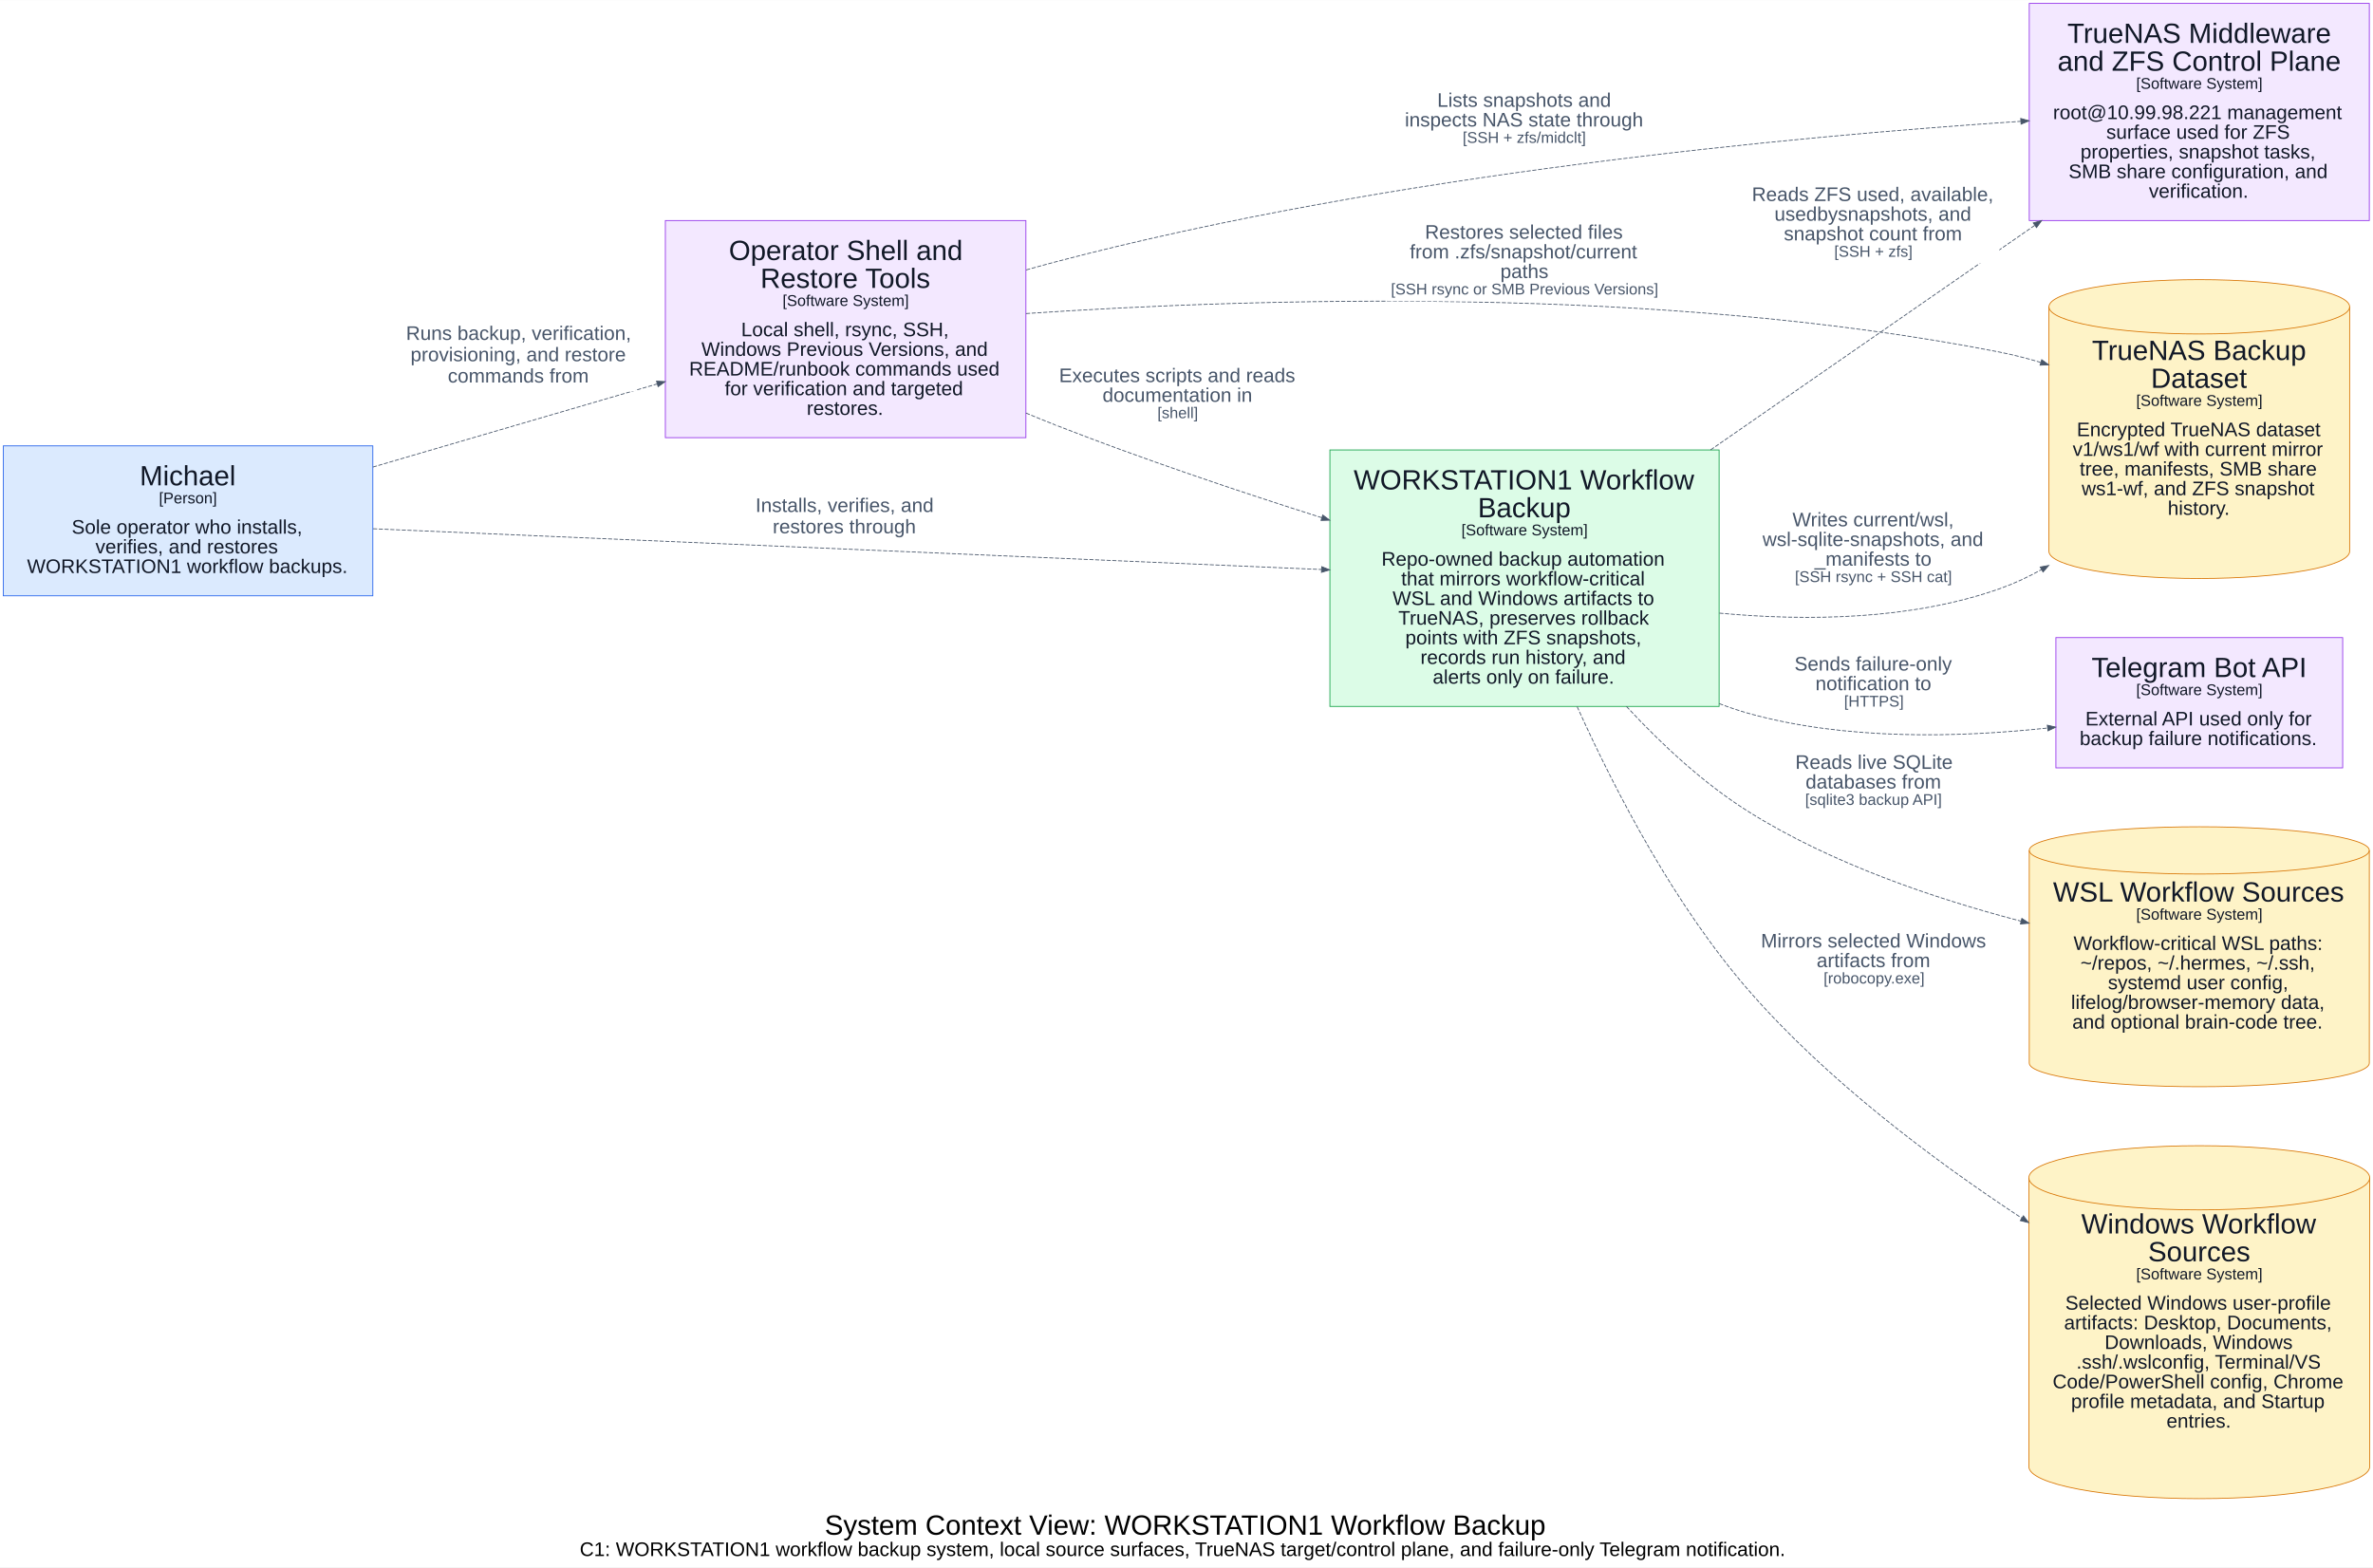
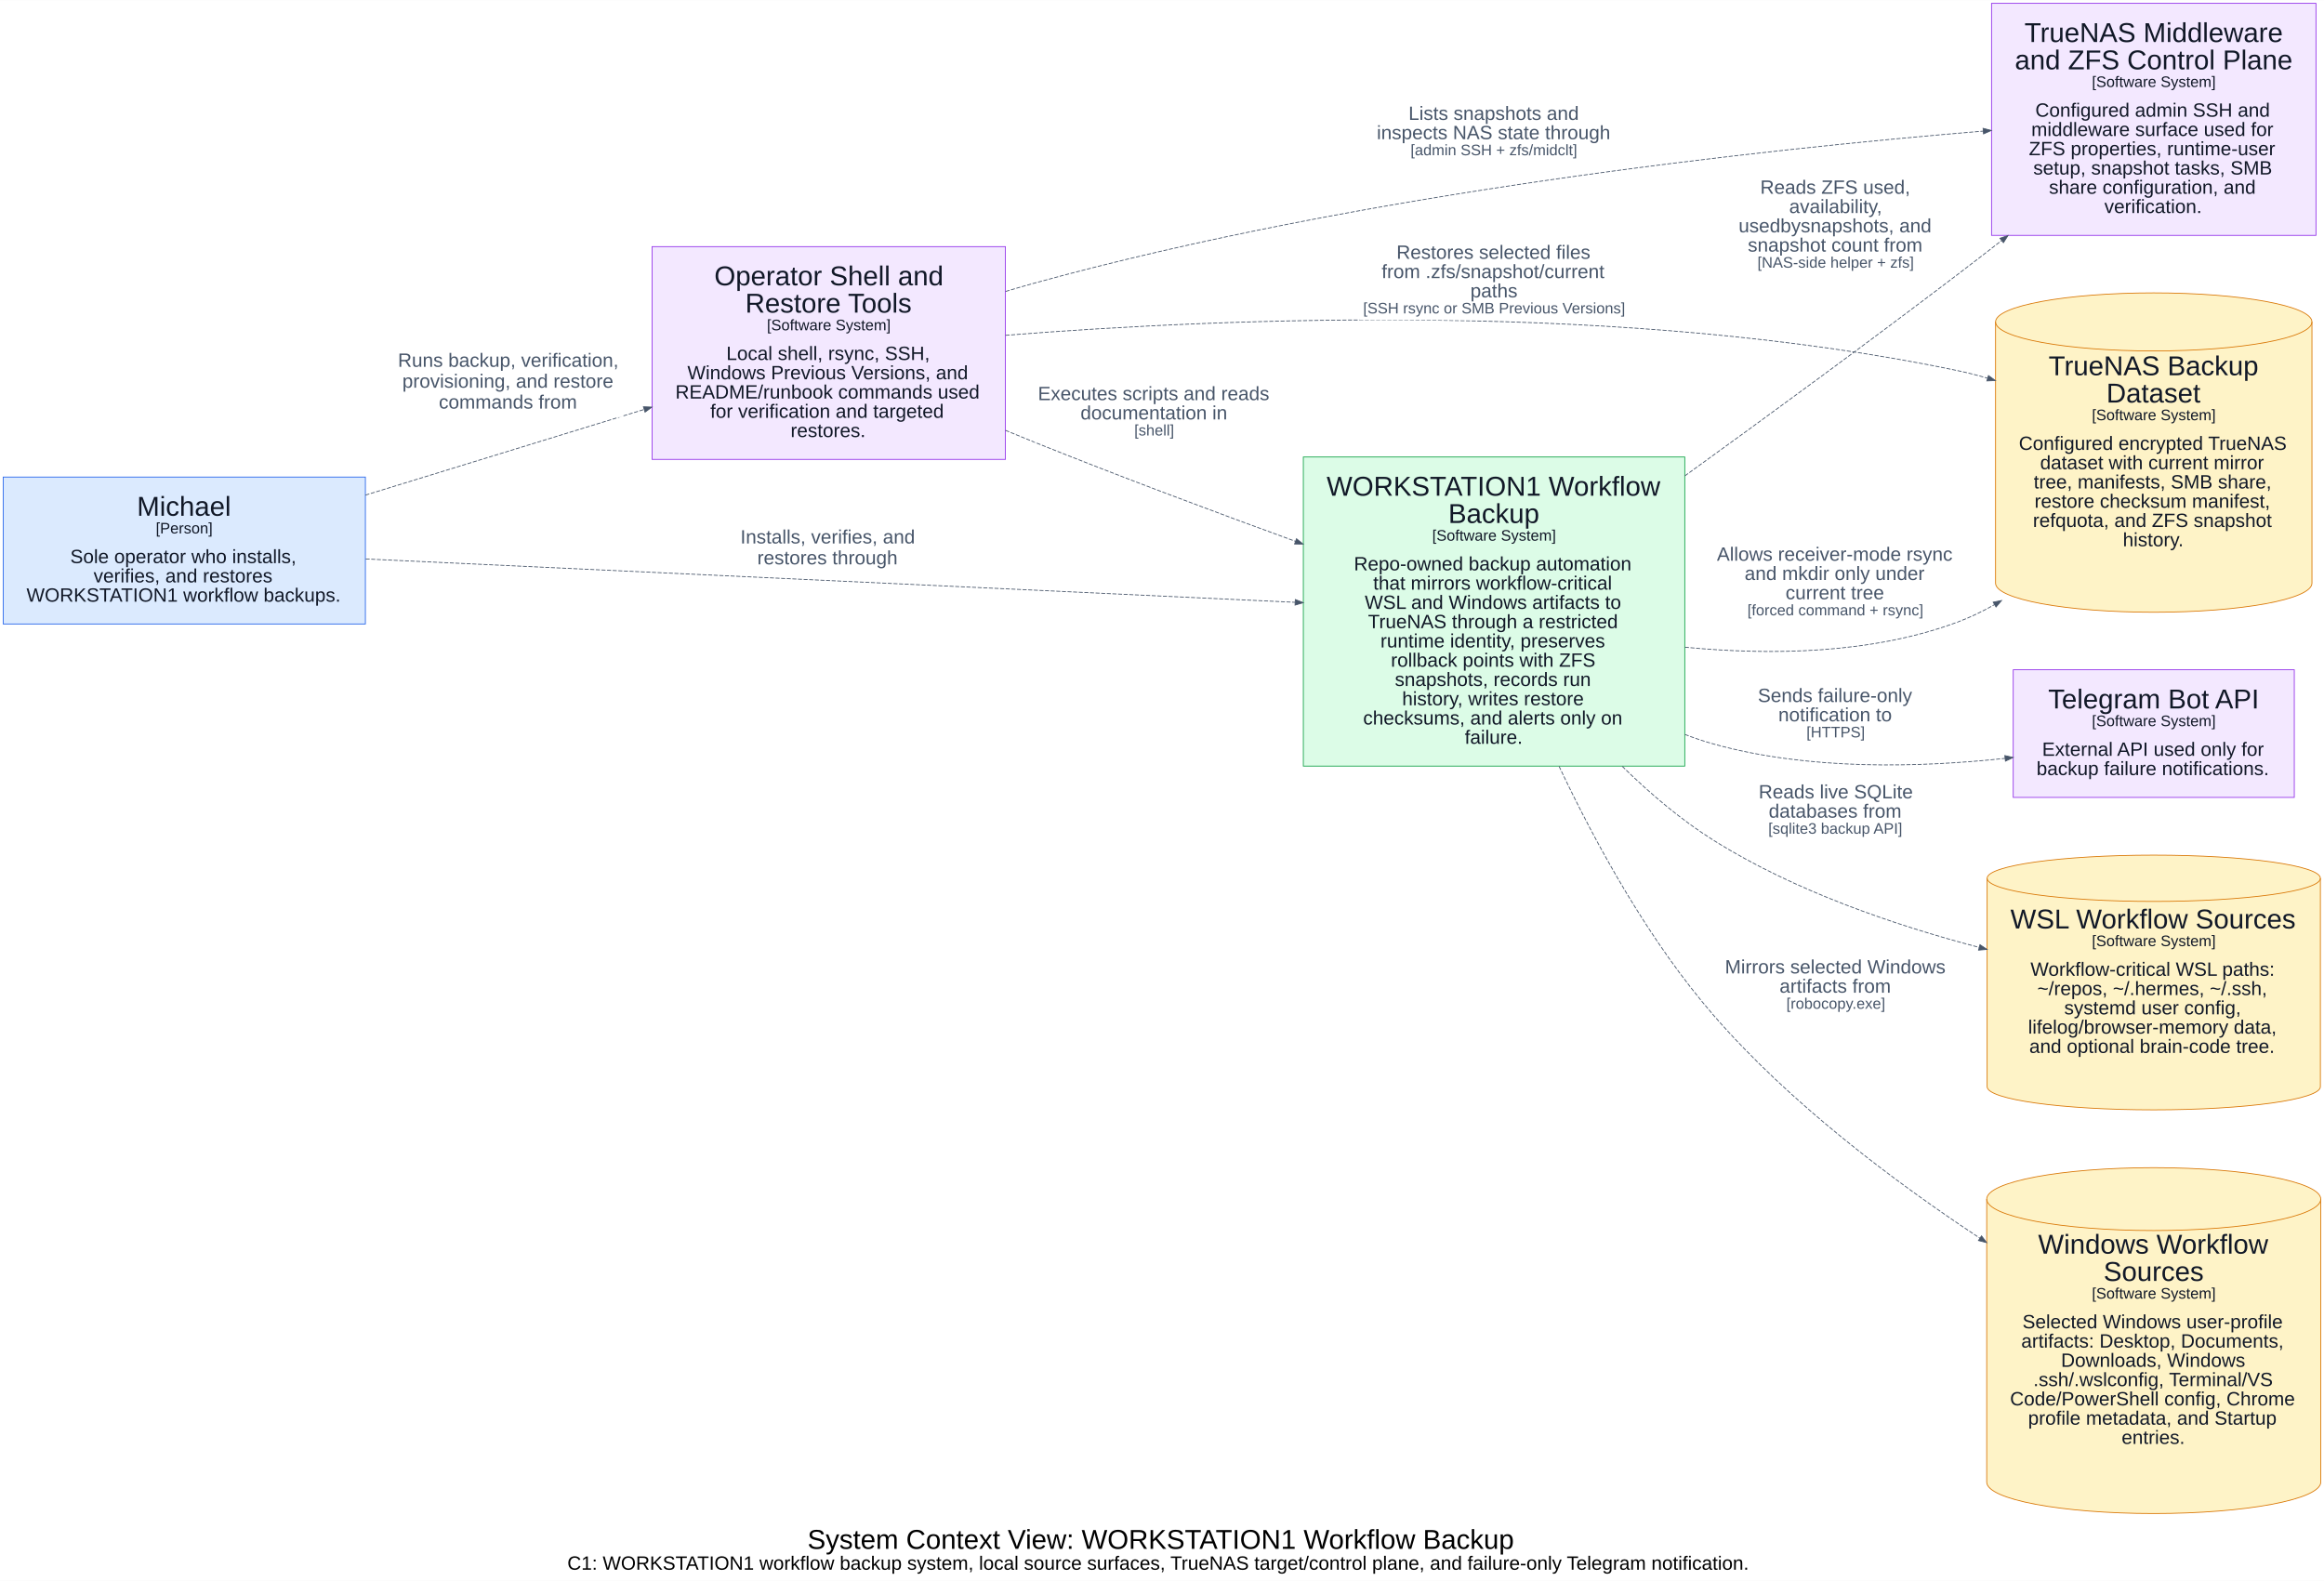
- <svg xmlns="http://www.w3.org/2000/svg" width="2896pt" height="1913pt" viewBox="0.00 0.00 2896.00 1912.69">
-   <g id="graph0" class="graph" transform="scale(1 1) rotate(0) translate(4 1908.69)">
-     <polygon fill="white" stroke="transparent" points="-4,4 -4,-1908.69 2892,-1908.69 2892,4 -4,4" />
-     <text text-anchor="start" x="1002.5" y="-35.8" font-family="Arial" font-size="34.00">System Context View: WORKSTATION1 Workflow Backup</text>
-     <text text-anchor="start" x="703.5" y="-9.8" font-family="Arial" font-size="24.00">C1: WORKSTATION1 workflow backup system, local source surfaces, TrueNAS target/control plane, and failure-only Telegram notification.</text>
+ <svg xmlns="http://www.w3.org/2000/svg" width="2894pt" height="1969pt" viewBox="0.00 0.00 2894.00 1968.69">
+   <g id="graph0" class="graph" transform="scale(1 1) rotate(0) translate(4 1964.69)">
+     <polygon fill="white" stroke="transparent" points="-4,4 -4,-1964.69 2890,-1964.69 2890,4 -4,4" />
+     <text text-anchor="start" x="1001.5" y="-35.8" font-family="Arial" font-size="34.00">System Context View: WORKSTATION1 Workflow Backup</text>
+     <text text-anchor="start" x="702.5" y="-9.8" font-family="Arial" font-size="24.00">C1: WORKSTATION1 workflow backup system, local source surfaces, TrueNAS target/control plane, and failure-only Telegram notification.</text>
    <g id="1" class="node">
-       <polygon fill="#dbeafe" stroke="#2563eb" points="451,-1364.69 0,-1364.69 0,-1181.69 451,-1181.69 451,-1364.69" />
-       <text text-anchor="start" x="166.5" y="-1316.49" font-family="Arial" font-size="34.00" fill="#111827">Michael</text>
-       <text text-anchor="start" x="190" y="-1294.49" font-family="Arial" font-size="19.00" fill="#111827">[Person]</text>
-       <text text-anchor="start" x="83.5" y="-1257.49" font-family="Arial" font-size="24.00" fill="#111827">Sole operator who installs,</text>
-       <text text-anchor="start" x="112.5" y="-1233.49" font-family="Arial" font-size="24.00" fill="#111827">verifies, and restores</text>
-       <text text-anchor="start" x="29" y="-1209.49" font-family="Arial" font-size="24.00" fill="#111827">WORKSTATION1 workflow backups.</text>
+       <polygon fill="#dbeafe" stroke="#2563eb" points="451,-1370.69 0,-1370.69 0,-1187.69 451,-1187.69 451,-1370.69" />
+       <text text-anchor="start" x="166.5" y="-1322.49" font-family="Arial" font-size="34.00" fill="#111827">Michael</text>
+       <text text-anchor="start" x="190" y="-1300.49" font-family="Arial" font-size="19.00" fill="#111827">[Person]</text>
+       <text text-anchor="start" x="83.5" y="-1263.49" font-family="Arial" font-size="24.00" fill="#111827">Sole operator who installs,</text>
+       <text text-anchor="start" x="112.5" y="-1239.49" font-family="Arial" font-size="24.00" fill="#111827">verifies, and restores</text>
+       <text text-anchor="start" x="29" y="-1215.49" font-family="Arial" font-size="24.00" fill="#111827">WORKSTATION1 workflow backups.</text>
    </g>
    <g id="2" class="node">
-       <polygon fill="#dcfce7" stroke="#16a34a" points="2094,-1359.69 1619,-1359.69 1619,-1046.69 2094,-1046.69 2094,-1359.69" />
-       <text text-anchor="start" x="1648" y="-1311.49" font-family="Arial" font-size="34.00" fill="#111827">WORKSTATION1 Workflow</text>
-       <text text-anchor="start" x="1799.5" y="-1277.49" font-family="Arial" font-size="34.00" fill="#111827">Backup</text>
-       <text text-anchor="start" x="1779.5" y="-1255.49" font-family="Arial" font-size="19.00" fill="#111827">[Software System]</text>
-       <text text-anchor="start" x="1682" y="-1218.49" font-family="Arial" font-size="24.00" fill="#111827">Repo-owned backup automation</text>
-       <text text-anchor="start" x="1706" y="-1194.49" font-family="Arial" font-size="24.00" fill="#111827">that mirrors workflow-critical</text>
-       <text text-anchor="start" x="1695.5" y="-1170.49" font-family="Arial" font-size="24.00" fill="#111827">WSL and Windows artifacts to</text>
-       <text text-anchor="start" x="1702.5" y="-1146.49" font-family="Arial" font-size="24.00" fill="#111827">TrueNAS, preserves rollback</text>
-       <text text-anchor="start" x="1711" y="-1122.49" font-family="Arial" font-size="24.00" fill="#111827">points with ZFS snapshots,</text>
-       <text text-anchor="start" x="1729.5" y="-1098.49" font-family="Arial" font-size="24.00" fill="#111827">records run history, and</text>
-       <text text-anchor="start" x="1744.5" y="-1074.49" font-family="Arial" font-size="24.00" fill="#111827">alerts only on failure.</text>
+       <polygon fill="#dcfce7" stroke="#16a34a" points="2094,-1395.69 1619,-1395.69 1619,-1010.69 2094,-1010.69 2094,-1395.69" />
+       <text text-anchor="start" x="1648" y="-1347.49" font-family="Arial" font-size="34.00" fill="#111827">WORKSTATION1 Workflow</text>
+       <text text-anchor="start" x="1799.5" y="-1313.49" font-family="Arial" font-size="34.00" fill="#111827">Backup</text>
+       <text text-anchor="start" x="1779.5" y="-1291.49" font-family="Arial" font-size="19.00" fill="#111827">[Software System]</text>
+       <text text-anchor="start" x="1682" y="-1254.49" font-family="Arial" font-size="24.00" fill="#111827">Repo-owned backup automation</text>
+       <text text-anchor="start" x="1706" y="-1230.49" font-family="Arial" font-size="24.00" fill="#111827">that mirrors workflow-critical</text>
+       <text text-anchor="start" x="1695.5" y="-1206.49" font-family="Arial" font-size="24.00" fill="#111827">WSL and Windows artifacts to</text>
+       <text text-anchor="start" x="1699.5" y="-1182.49" font-family="Arial" font-size="24.00" fill="#111827">TrueNAS through a restricted</text>
+       <text text-anchor="start" x="1715" y="-1158.49" font-family="Arial" font-size="24.00" fill="#111827">runtime identity, preserves</text>
+       <text text-anchor="start" x="1728" y="-1134.49" font-family="Arial" font-size="24.00" fill="#111827">rollback points with ZFS</text>
+       <text text-anchor="start" x="1733" y="-1110.49" font-family="Arial" font-size="24.00" fill="#111827">snapshots, records run</text>
+       <text text-anchor="start" x="1742" y="-1086.49" font-family="Arial" font-size="24.00" fill="#111827">history, writes restore</text>
+       <text text-anchor="start" x="1693.5" y="-1062.49" font-family="Arial" font-size="24.00" fill="#111827">checksums, and alerts only on</text>
+       <text text-anchor="start" x="1820" y="-1038.49" font-family="Arial" font-size="24.00" fill="#111827">failure.</text>
    </g>
-     <g id="29" class="edge">
-       <path fill="none" stroke="#475569" stroke-dasharray="5,2" d="M451.3,-1263.53C754.9,-1250.48 1294.11,-1227.31 1608.66,-1213.79" />
-       <polygon fill="#475569" stroke="#475569" points="1608.98,-1217.28 1618.83,-1213.36 1608.68,-1210.29 1608.98,-1217.28" />
-       <polygon fill="white" stroke="transparent" points="914,-1247.19 914,-1307.19 1142,-1307.19 1142,-1247.19 914,-1247.19" />
-       <text text-anchor="start" x="918" y="-1283.99" font-family="Arial" font-size="24.00" fill="#475569">Installs, verifies, and</text>
-       <text text-anchor="start" x="939" y="-1257.99" font-family="Arial" font-size="24.00" fill="#475569">restores through</text>
+     <g id="33" class="edge">
+       <path fill="none" stroke="#475569" stroke-dasharray="5,2" d="M451.3,-1268.7C754.9,-1254.54 1294.11,-1229.38 1608.66,-1214.7" />
+       <polygon fill="#475569" stroke="#475569" points="1609,-1218.19 1618.83,-1214.23 1608.67,-1211.2 1609,-1218.19" />
+       <polygon fill="white" stroke="transparent" points="914,-1251.19 914,-1311.19 1142,-1311.19 1142,-1251.19 914,-1251.19" />
+       <text text-anchor="start" x="918" y="-1287.99" font-family="Arial" font-size="24.00" fill="#475569">Installs, verifies, and</text>
+       <text text-anchor="start" x="939" y="-1261.99" font-family="Arial" font-size="24.00" fill="#475569">restores through</text>
+     </g>
+     <g id="32" class="node">
+       <polygon fill="#f3e8ff" stroke="#9333ea" points="1248,-1657.69 808,-1657.69 808,-1392.69 1248,-1392.69 1248,-1657.69" />
+       <text text-anchor="start" x="885.5" y="-1609.49" font-family="Arial" font-size="34.00" fill="#111827">Operator Shell and</text>
+       <text text-anchor="start" x="924" y="-1575.49" font-family="Arial" font-size="34.00" fill="#111827">Restore Tools</text>
+       <text text-anchor="start" x="951" y="-1553.49" font-family="Arial" font-size="19.00" fill="#111827">[Software System]</text>
+       <text text-anchor="start" x="900.5" y="-1516.49" font-family="Arial" font-size="24.00" fill="#111827">Local shell, rsync, SSH,</text>
+       <text text-anchor="start" x="852" y="-1492.49" font-family="Arial" font-size="24.00" fill="#111827">Windows Previous Versions, and</text>
+       <text text-anchor="start" x="837" y="-1468.49" font-family="Arial" font-size="24.00" fill="#111827">README/runbook commands used</text>
+       <text text-anchor="start" x="880.5" y="-1444.49" font-family="Arial" font-size="24.00" fill="#111827">for verification and targeted</text>
+       <text text-anchor="start" x="980.5" y="-1420.49" font-family="Arial" font-size="24.00" fill="#111827">restores.</text>
+     </g>
+     <g id="34" class="edge">
+       <path fill="none" stroke="#475569" stroke-dasharray="5,2" d="M451.08,-1348.2C559.39,-1381.49 689.1,-1421.35 797.98,-1454.81" />
+       <polygon fill="#475569" stroke="#475569" points="797.2,-1458.23 807.78,-1457.82 799.25,-1451.54 797.2,-1458.23" />
+       <polygon fill="white" stroke="transparent" points="487,-1445.19 487,-1531.19 772,-1531.19 772,-1445.19 487,-1445.19" />
+       <text text-anchor="start" x="491.5" y="-1507.99" font-family="Arial" font-size="24.00" fill="#475569">Runs backup, verification,</text>
+       <text text-anchor="start" x="497" y="-1481.99" font-family="Arial" font-size="24.00" fill="#475569">provisioning, and restore</text>
+       <text text-anchor="start" x="542.5" y="-1455.99" font-family="Arial" font-size="24.00" fill="#475569">commands from</text>
+     </g>
+     <g id="26" class="node">
+       <path fill="#fef3c7" stroke="#d97706" d="M2885.5,-870.97C2885.5,-886.89 2792.5,-899.81 2678,-899.81 2563.5,-899.81 2470.5,-886.89 2470.5,-870.97 2470.5,-870.97 2470.5,-611.4 2470.5,-611.4 2470.5,-595.49 2563.5,-582.56 2678,-582.56 2792.5,-582.56 2885.5,-595.49 2885.5,-611.4 2885.5,-611.4 2885.5,-870.97 2885.5,-870.97" />
+       <path fill="none" stroke="#d97706" d="M2885.5,-870.97C2885.5,-855.06 2792.5,-842.13 2678,-842.13 2563.5,-842.13 2470.5,-855.06 2470.5,-870.97" />
+       <text text-anchor="start" x="2499.5" y="-808.49" font-family="Arial" font-size="34.00" fill="#111827">WSL Workflow Sources</text>
+       <text text-anchor="start" x="2601" y="-786.49" font-family="Arial" font-size="19.00" fill="#111827">[Software System]</text>
+       <text text-anchor="start" x="2524.5" y="-749.49" font-family="Arial" font-size="24.00" fill="#111827">Workflow-critical WSL paths:</text>
+       <text text-anchor="start" x="2533" y="-725.49" font-family="Arial" font-size="24.00" fill="#111827">~/repos, ~/.hermes, ~/.ssh,</text>
+       <text text-anchor="start" x="2566.5" y="-701.49" font-family="Arial" font-size="24.00" fill="#111827">systemd user config,</text>
+       <text text-anchor="start" x="2521.5" y="-677.49" font-family="Arial" font-size="24.00" fill="#111827">lifelog/browser-memory data,</text>
+       <text text-anchor="start" x="2523" y="-653.49" font-family="Arial" font-size="24.00" fill="#111827">and optional brain-code tree.</text>
+     </g>
+     <g id="47" class="edge">
+       <path fill="none" stroke="#475569" stroke-dasharray="5,2" d="M2016.11,-1010.43C2050.92,-976.27 2089.55,-943.57 2130,-918.19 2230.43,-855.17 2355.44,-812.52 2460.59,-784.91" />
+       <polygon fill="#475569" stroke="#475569" points="2461.58,-788.27 2470.38,-782.37 2459.82,-781.49 2461.58,-788.27" />
+       <polygon fill="white" stroke="transparent" points="2181.5,-918.19 2181.5,-993.19 2382.5,-993.19 2382.5,-918.19 2181.5,-918.19" />
+       <text text-anchor="start" x="2186" y="-970.49" font-family="Arial" font-size="24.00" fill="#475569">Reads live SQLite</text>
+       <text text-anchor="start" x="2198.5" y="-946.49" font-family="Arial" font-size="24.00" fill="#475569">databases from</text>
+       <text text-anchor="start" x="2198" y="-926.49" font-family="Arial" font-size="19.00" fill="#475569">[sqlite3 backup API]</text>
+     </g>
+     <g id="27" class="node">
+       <path fill="#fef3c7" stroke="#d97706" d="M2886,-471.4C2886,-493.01 2792.77,-510.56 2678,-510.56 2563.23,-510.56 2470,-493.01 2470,-471.4 2470,-471.4 2470,-118.97 2470,-118.97 2470,-97.36 2563.23,-79.81 2678,-79.81 2792.77,-79.81 2886,-97.36 2886,-118.97 2886,-118.97 2886,-471.4 2886,-471.4" />
+       <path fill="none" stroke="#d97706" d="M2886,-471.4C2886,-449.8 2792.77,-432.24 2678,-432.24 2563.23,-432.24 2470,-449.8 2470,-471.4" />
+       <text text-anchor="start" x="2534" y="-403.49" font-family="Arial" font-size="34.00" fill="#111827">Windows Workflow</text>
+       <text text-anchor="start" x="2615.5" y="-369.49" font-family="Arial" font-size="34.00" fill="#111827">Sources</text>
+       <text text-anchor="start" x="2601" y="-347.49" font-family="Arial" font-size="19.00" fill="#111827">[Software System]</text>
+       <text text-anchor="start" x="2514.5" y="-310.49" font-family="Arial" font-size="24.00" fill="#111827">Selected Windows user-profile</text>
+       <text text-anchor="start" x="2513" y="-286.49" font-family="Arial" font-size="24.00" fill="#111827">artifacts: Desktop, Documents,</text>
+       <text text-anchor="start" x="2562.5" y="-262.49" font-family="Arial" font-size="24.00" fill="#111827">Downloads, Windows</text>
+       <text text-anchor="start" x="2528" y="-238.49" font-family="Arial" font-size="24.00" fill="#111827">.ssh/.wslconfig, Terminal/VS</text>
+       <text text-anchor="start" x="2499" y="-214.49" font-family="Arial" font-size="24.00" fill="#111827">Code/PowerShell config, Chrome</text>
+       <text text-anchor="start" x="2521.5" y="-190.49" font-family="Arial" font-size="24.00" fill="#111827">profile metadata, and Startup</text>
+       <text text-anchor="start" x="2638" y="-166.49" font-family="Arial" font-size="24.00" fill="#111827">entries.</text>
+     </g>
+     <g id="58" class="edge">
+       <path fill="none" stroke="#475569" stroke-dasharray="5,2" d="M1937.45,-1010.44C1984.41,-911.18 2050.24,-792.06 2130,-700.19 2224.38,-591.49 2352.8,-494.53 2461.5,-422.75" />
+       <polygon fill="#475569" stroke="#475569" points="2463.52,-425.61 2469.96,-417.19 2459.68,-419.76 2463.52,-425.61" />
+       <polygon fill="white" stroke="transparent" points="2139.5,-700.19 2139.5,-775.19 2424.5,-775.19 2424.5,-700.19 2139.5,-700.19" />
+       <text text-anchor="start" x="2144" y="-752.49" font-family="Arial" font-size="24.00" fill="#475569">Mirrors selected Windows</text>
+       <text text-anchor="start" x="2212" y="-728.49" font-family="Arial" font-size="24.00" fill="#475569">artifacts from</text>
+       <text text-anchor="start" x="2220.5" y="-708.49" font-family="Arial" font-size="19.00" fill="#475569">[robocopy.exe]</text>
    </g>
    <g id="28" class="node">
-       <polygon fill="#f3e8ff" stroke="#9333ea" points="1248,-1639.69 808,-1639.69 808,-1374.69 1248,-1374.69 1248,-1639.69" />
-       <text text-anchor="start" x="885.5" y="-1591.49" font-family="Arial" font-size="34.00" fill="#111827">Operator Shell and</text>
-       <text text-anchor="start" x="924" y="-1557.49" font-family="Arial" font-size="34.00" fill="#111827">Restore Tools</text>
-       <text text-anchor="start" x="951" y="-1535.49" font-family="Arial" font-size="19.00" fill="#111827">[Software System]</text>
-       <text text-anchor="start" x="900.5" y="-1498.49" font-family="Arial" font-size="24.00" fill="#111827">Local shell, rsync, SSH,</text>
-       <text text-anchor="start" x="852" y="-1474.49" font-family="Arial" font-size="24.00" fill="#111827">Windows Previous Versions, and</text>
-       <text text-anchor="start" x="837" y="-1450.49" font-family="Arial" font-size="24.00" fill="#111827">README/runbook commands used</text>
-       <text text-anchor="start" x="880.5" y="-1426.49" font-family="Arial" font-size="24.00" fill="#111827">for verification and targeted</text>
-       <text text-anchor="start" x="980.5" y="-1402.49" font-family="Arial" font-size="24.00" fill="#111827">restores.</text>
+       <path fill="#fef3c7" stroke="#d97706" d="M2875,-1563.9C2875,-1583.86 2786.7,-1600.06 2678,-1600.06 2569.3,-1600.06 2481,-1583.86 2481,-1563.9 2481,-1563.9 2481,-1238.47 2481,-1238.47 2481,-1218.52 2569.3,-1202.31 2678,-1202.31 2786.7,-1202.31 2875,-1218.52 2875,-1238.47 2875,-1238.47 2875,-1563.9 2875,-1563.9" />
+       <path fill="none" stroke="#d97706" d="M2875,-1563.9C2875,-1543.95 2786.7,-1527.74 2678,-1527.74 2569.3,-1527.74 2481,-1543.95 2481,-1563.9" />
+       <text text-anchor="start" x="2547" y="-1497.49" font-family="Arial" font-size="34.00" fill="#111827">TrueNAS Backup</text>
+       <text text-anchor="start" x="2619" y="-1463.49" font-family="Arial" font-size="34.00" fill="#111827">Dataset</text>
+       <text text-anchor="start" x="2601" y="-1441.49" font-family="Arial" font-size="19.00" fill="#111827">[Software System]</text>
+       <text text-anchor="start" x="2510" y="-1404.49" font-family="Arial" font-size="24.00" fill="#111827">Configured encrypted TrueNAS</text>
+       <text text-anchor="start" x="2536.5" y="-1380.49" font-family="Arial" font-size="24.00" fill="#111827">dataset with current mirror</text>
+       <text text-anchor="start" x="2528.5" y="-1356.49" font-family="Arial" font-size="24.00" fill="#111827">tree, manifests, SMB share,</text>
+       <text text-anchor="start" x="2529.5" y="-1332.49" font-family="Arial" font-size="24.00" fill="#111827">restore checksum manifest,</text>
+       <text text-anchor="start" x="2527.5" y="-1308.49" font-family="Arial" font-size="24.00" fill="#111827">refquota, and ZFS snapshot</text>
+       <text text-anchor="start" x="2639.5" y="-1284.49" font-family="Arial" font-size="24.00" fill="#111827">history.</text>
    </g>
-     <g id="30" class="edge">
-       <path fill="none" stroke="#475569" stroke-dasharray="5,2" d="M451.08,-1338.84C559.39,-1370.5 689.1,-1408.41 797.98,-1440.24" />
-       <polygon fill="#475569" stroke="#475569" points="797.2,-1443.66 807.78,-1443.11 799.17,-1436.94 797.2,-1443.66" />
-       <polygon fill="white" stroke="transparent" points="487,-1431.19 487,-1517.19 772,-1517.19 772,-1431.19 487,-1431.19" />
-       <text text-anchor="start" x="491.5" y="-1493.99" font-family="Arial" font-size="24.00" fill="#475569">Runs backup, verification,</text>
-       <text text-anchor="start" x="497" y="-1467.99" font-family="Arial" font-size="24.00" fill="#475569">provisioning, and restore</text>
-       <text text-anchor="start" x="542.5" y="-1441.99" font-family="Arial" font-size="24.00" fill="#475569">commands from</text>
+     <g id="52" class="edge">
+       <path fill="none" stroke="#475569" stroke-dasharray="5,2" d="M2094.17,-1158.76C2201.07,-1148.46 2327.09,-1150.25 2434,-1190.19 2449.64,-1196.03 2464.94,-1203.39 2479.77,-1211.82" />
+       <polygon fill="#475569" stroke="#475569" points="2478.05,-1214.87 2488.44,-1216.9 2481.59,-1208.83 2478.05,-1214.87" />
+       <polygon fill="white" stroke="transparent" points="2130,-1190.19 2130,-1289.19 2434,-1289.19 2434,-1190.19 2130,-1190.19" />
+       <text text-anchor="start" x="2134" y="-1266.49" font-family="Arial" font-size="24.00" fill="#475569">Allows receiver-mode rsync</text>
+       <text text-anchor="start" x="2168.5" y="-1242.49" font-family="Arial" font-size="24.00" fill="#475569">and mkdir only under</text>
+       <text text-anchor="start" x="2219.5" y="-1218.49" font-family="Arial" font-size="24.00" fill="#475569">current tree</text>
+       <text text-anchor="start" x="2172" y="-1198.49" font-family="Arial" font-size="19.00" fill="#475569">[forced command + rsync]</text>
    </g>
-     <g id="22" class="node">
-       <path fill="#fef3c7" stroke="#d97706" d="M2887.5,-870.97C2887.5,-886.89 2794.5,-899.81 2680,-899.81 2565.5,-899.81 2472.5,-886.89 2472.5,-870.97 2472.5,-870.97 2472.5,-611.4 2472.5,-611.4 2472.5,-595.49 2565.5,-582.56 2680,-582.56 2794.5,-582.56 2887.5,-595.49 2887.5,-611.4 2887.5,-611.4 2887.5,-870.97 2887.5,-870.97" />
-       <path fill="none" stroke="#d97706" d="M2887.5,-870.97C2887.5,-855.06 2794.5,-842.13 2680,-842.13 2565.5,-842.13 2472.5,-855.06 2472.5,-870.97" />
-       <text text-anchor="start" x="2501.5" y="-808.49" font-family="Arial" font-size="34.00" fill="#111827">WSL Workflow Sources</text>
-       <text text-anchor="start" x="2603" y="-786.49" font-family="Arial" font-size="19.00" fill="#111827">[Software System]</text>
-       <text text-anchor="start" x="2526.5" y="-749.49" font-family="Arial" font-size="24.00" fill="#111827">Workflow-critical WSL paths:</text>
-       <text text-anchor="start" x="2535" y="-725.49" font-family="Arial" font-size="24.00" fill="#111827">~/repos, ~/.hermes, ~/.ssh,</text>
-       <text text-anchor="start" x="2568.5" y="-701.49" font-family="Arial" font-size="24.00" fill="#111827">systemd user config,</text>
-       <text text-anchor="start" x="2523.5" y="-677.49" font-family="Arial" font-size="24.00" fill="#111827">lifelog/browser-memory data,</text>
-       <text text-anchor="start" x="2525" y="-653.49" font-family="Arial" font-size="24.00" fill="#111827">and optional brain-code tree.</text>
+     <g id="29" class="node">
+       <polygon fill="#f3e8ff" stroke="#9333ea" points="2880,-1960.69 2476,-1960.69 2476,-1671.69 2880,-1671.69 2880,-1960.69" />
+       <text text-anchor="start" x="2517" y="-1912.49" font-family="Arial" font-size="34.00" fill="#111827">TrueNAS Middleware</text>
+       <text text-anchor="start" x="2505" y="-1878.49" font-family="Arial" font-size="34.00" fill="#111827">and ZFS Control Plane</text>
+       <text text-anchor="start" x="2601" y="-1856.49" font-family="Arial" font-size="19.00" fill="#111827">[Software System]</text>
+       <text text-anchor="start" x="2530.5" y="-1819.49" font-family="Arial" font-size="24.00" fill="#111827">Configured admin SSH and</text>
+       <text text-anchor="start" x="2525.5" y="-1795.49" font-family="Arial" font-size="24.00" fill="#111827">middleware surface used for</text>
+       <text text-anchor="start" x="2522.5" y="-1771.49" font-family="Arial" font-size="24.00" fill="#111827">ZFS properties, runtime-user</text>
+       <text text-anchor="start" x="2528" y="-1747.49" font-family="Arial" font-size="24.00" fill="#111827">setup, snapshot tasks, SMB</text>
+       <text text-anchor="start" x="2547.5" y="-1723.49" font-family="Arial" font-size="24.00" fill="#111827">share configuration, and</text>
+       <text text-anchor="start" x="2616.5" y="-1699.49" font-family="Arial" font-size="24.00" fill="#111827">verification.</text>
    </g>
-     <g id="43" class="edge">
-       <path fill="none" stroke="#475569" stroke-dasharray="5,2" d="M1980.91,-1046.67C2023.98,-1000.12 2075.33,-952.45 2130,-918.19 2231.01,-854.88 2356.78,-812.18 2462.44,-784.61" />
-       <polygon fill="#475569" stroke="#475569" points="2463.47,-787.96 2472.28,-782.07 2461.72,-781.18 2463.47,-787.96" />
-       <polygon fill="white" stroke="transparent" points="2182.5,-918.19 2182.5,-993.19 2383.5,-993.19 2383.5,-918.19 2182.5,-918.19" />
-       <text text-anchor="start" x="2187" y="-970.49" font-family="Arial" font-size="24.00" fill="#475569">Reads live SQLite</text>
-       <text text-anchor="start" x="2199.5" y="-946.49" font-family="Arial" font-size="24.00" fill="#475569">databases from</text>
-       <text text-anchor="start" x="2199" y="-926.49" font-family="Arial" font-size="19.00" fill="#475569">[sqlite3 backup API]</text>
+     <g id="44" class="edge">
+       <path fill="none" stroke="#475569" stroke-dasharray="5,2" d="M2094.04,-1372.14C2198.93,-1447.91 2323.38,-1539.02 2434,-1623.19 2451.66,-1636.63 2469.93,-1650.74 2488.15,-1664.95" />
+       <polygon fill="#475569" stroke="#475569" points="2486.49,-1668.09 2496.52,-1671.49 2490.8,-1662.58 2486.49,-1668.09" />
+       <polygon fill="white" stroke="transparent" points="2156.5,-1623.19 2156.5,-1746.19 2407.5,-1746.19 2407.5,-1623.19 2156.5,-1623.19" />
+       <text text-anchor="start" x="2188" y="-1723.49" font-family="Arial" font-size="24.00" fill="#475569">Reads ZFS used,</text>
+       <text text-anchor="start" x="2224" y="-1699.49" font-family="Arial" font-size="24.00" fill="#475569">availability,</text>
+       <text text-anchor="start" x="2161" y="-1675.49" font-family="Arial" font-size="24.00" fill="#475569">usedbysnapshots, and</text>
+       <text text-anchor="start" x="2172.5" y="-1651.49" font-family="Arial" font-size="24.00" fill="#475569">snapshot count from</text>
+       <text text-anchor="start" x="2184.5" y="-1631.49" font-family="Arial" font-size="19.00" fill="#475569">[NAS-side helper + zfs]</text>
    </g>
-     <g id="23" class="node">
-       <path fill="#fef3c7" stroke="#d97706" d="M2888,-471.4C2888,-493.01 2794.77,-510.56 2680,-510.56 2565.23,-510.56 2472,-493.01 2472,-471.4 2472,-471.4 2472,-118.97 2472,-118.97 2472,-97.36 2565.23,-79.81 2680,-79.81 2794.77,-79.81 2888,-97.36 2888,-118.97 2888,-118.97 2888,-471.4 2888,-471.4" />
-       <path fill="none" stroke="#d97706" d="M2888,-471.4C2888,-449.8 2794.77,-432.24 2680,-432.24 2565.23,-432.24 2472,-449.8 2472,-471.4" />
-       <text text-anchor="start" x="2536" y="-403.49" font-family="Arial" font-size="34.00" fill="#111827">Windows Workflow</text>
-       <text text-anchor="start" x="2617.5" y="-369.49" font-family="Arial" font-size="34.00" fill="#111827">Sources</text>
-       <text text-anchor="start" x="2603" y="-347.49" font-family="Arial" font-size="19.00" fill="#111827">[Software System]</text>
-       <text text-anchor="start" x="2516.5" y="-310.49" font-family="Arial" font-size="24.00" fill="#111827">Selected Windows user-profile</text>
-       <text text-anchor="start" x="2515" y="-286.49" font-family="Arial" font-size="24.00" fill="#111827">artifacts: Desktop, Documents,</text>
-       <text text-anchor="start" x="2564.5" y="-262.49" font-family="Arial" font-size="24.00" fill="#111827">Downloads, Windows</text>
-       <text text-anchor="start" x="2530" y="-238.49" font-family="Arial" font-size="24.00" fill="#111827">.ssh/.wslconfig, Terminal/VS</text>
-       <text text-anchor="start" x="2501" y="-214.49" font-family="Arial" font-size="24.00" fill="#111827">Code/PowerShell config, Chrome</text>
-       <text text-anchor="start" x="2523.5" y="-190.49" font-family="Arial" font-size="24.00" fill="#111827">profile metadata, and Startup</text>
-       <text text-anchor="start" x="2640" y="-166.49" font-family="Arial" font-size="24.00" fill="#111827">entries.</text>
+     <g id="31" class="node">
+       <polygon fill="#f3e8ff" stroke="#9333ea" points="2853,-1130.69 2503,-1130.69 2503,-971.69 2853,-971.69 2853,-1130.69" />
+       <text text-anchor="start" x="2546.5" y="-1082.49" font-family="Arial" font-size="34.00" fill="#111827">Telegram Bot API</text>
+       <text text-anchor="start" x="2601" y="-1060.49" font-family="Arial" font-size="19.00" fill="#111827">[Software System]</text>
+       <text text-anchor="start" x="2539" y="-1023.49" font-family="Arial" font-size="24.00" fill="#111827">External API used only for</text>
+       <text text-anchor="start" x="2532" y="-999.49" font-family="Arial" font-size="24.00" fill="#111827">backup failure notifications.</text>
    </g>
-     <g id="50" class="edge">
-       <path fill="none" stroke="#475569" stroke-dasharray="5,2" d="M1920.74,-1046.44C1968.16,-941.19 2040.22,-803.42 2130,-700.19 2224.88,-591.1 2354.11,-493.96 2463.35,-422.17" />
-       <polygon fill="#475569" stroke="#475569" points="2465.39,-425.02 2471.84,-416.62 2461.56,-419.16 2465.39,-425.02" />
-       <polygon fill="white" stroke="transparent" points="2140.5,-700.19 2140.5,-775.19 2425.5,-775.19 2425.5,-700.19 2140.5,-700.19" />
-       <text text-anchor="start" x="2145" y="-752.49" font-family="Arial" font-size="24.00" fill="#475569">Mirrors selected Windows</text>
-       <text text-anchor="start" x="2213" y="-728.49" font-family="Arial" font-size="24.00" fill="#475569">artifacts from</text>
-       <text text-anchor="start" x="2221.5" y="-708.49" font-family="Arial" font-size="19.00" fill="#475569">[robocopy.exe]</text>
+     <g id="68" class="edge">
+       <path fill="none" stroke="#475569" stroke-dasharray="5,2" d="M2094.14,-1050.14C2106.03,-1045.57 2118.01,-1041.53 2130,-1038.19 2247.67,-1005.34 2385.17,-1008.78 2492.87,-1020.33" />
+       <polygon fill="#475569" stroke="#475569" points="2492.54,-1023.82 2502.87,-1021.44 2493.31,-1016.86 2492.54,-1023.82" />
+       <polygon fill="white" stroke="transparent" points="2181,-1038.19 2181,-1113.19 2383,-1113.19 2383,-1038.19 2181,-1038.19" />
+       <text text-anchor="start" x="2185" y="-1090.49" font-family="Arial" font-size="24.00" fill="#475569">Sends failure-only</text>
+       <text text-anchor="start" x="2210.5" y="-1066.49" font-family="Arial" font-size="24.00" fill="#475569">notification to</text>
+       <text text-anchor="start" x="2245.5" y="-1046.49" font-family="Arial" font-size="19.00" fill="#475569">[HTTPS]</text>
    </g>
-     <g id="24" class="node">
-       <path fill="#fef3c7" stroke="#d97706" d="M2863.5,-1534.4C2863.5,-1552.7 2781.25,-1567.56 2680,-1567.56 2578.75,-1567.56 2496.5,-1552.7 2496.5,-1534.4 2496.5,-1534.4 2496.5,-1235.97 2496.5,-1235.97 2496.5,-1217.67 2578.75,-1202.81 2680,-1202.81 2781.25,-1202.81 2863.5,-1217.67 2863.5,-1235.97 2863.5,-1235.97 2863.5,-1534.4 2863.5,-1534.4" />
-       <path fill="none" stroke="#d97706" d="M2863.5,-1534.4C2863.5,-1516.11 2781.25,-1501.24 2680,-1501.24 2578.75,-1501.24 2496.5,-1516.11 2496.5,-1534.4" />
-       <text text-anchor="start" x="2549" y="-1469.49" font-family="Arial" font-size="34.00" fill="#111827">TrueNAS Backup</text>
-       <text text-anchor="start" x="2621" y="-1435.49" font-family="Arial" font-size="34.00" fill="#111827">Dataset</text>
-       <text text-anchor="start" x="2603" y="-1413.49" font-family="Arial" font-size="19.00" fill="#111827">[Software System]</text>
-       <text text-anchor="start" x="2530.5" y="-1376.49" font-family="Arial" font-size="24.00" fill="#111827">Encrypted TrueNAS dataset</text>
-       <text text-anchor="start" x="2525.5" y="-1352.49" font-family="Arial" font-size="24.00" fill="#111827">v1/ws1/wf with current mirror</text>
-       <text text-anchor="start" x="2534" y="-1328.49" font-family="Arial" font-size="24.00" fill="#111827">tree, manifests, SMB share</text>
-       <text text-anchor="start" x="2536.5" y="-1304.49" font-family="Arial" font-size="24.00" fill="#111827">ws1-wf, and ZFS snapshot</text>
-       <text text-anchor="start" x="2641.5" y="-1280.49" font-family="Arial" font-size="24.00" fill="#111827">history.</text>
+     <g id="35" class="edge">
+       <path fill="none" stroke="#475569" stroke-dasharray="5,2" d="M1248.09,-1428.87C1260.21,-1423.84 1272.24,-1418.91 1284,-1414.19 1389.87,-1371.64 1508.01,-1327.48 1609.26,-1290.63" />
+       <polygon fill="#475569" stroke="#475569" points="1610.49,-1293.9 1618.7,-1287.2 1608.1,-1287.32 1610.49,-1293.9" />
+       <polygon fill="white" stroke="transparent" points="1284,-1414.19 1284,-1489.19 1583,-1489.19 1583,-1414.19 1284,-1414.19" />
+       <text text-anchor="start" x="1288.5" y="-1466.49" font-family="Arial" font-size="24.00" fill="#475569">Executes scripts and reads</text>
+       <text text-anchor="start" x="1341.5" y="-1442.49" font-family="Arial" font-size="24.00" fill="#475569">documentation in</text>
+       <text text-anchor="start" x="1408.5" y="-1422.49" font-family="Arial" font-size="19.00" fill="#475569">[shell]</text>
    </g>
-     <g id="47" class="edge">
-       <path fill="none" stroke="#475569" stroke-dasharray="5,2" d="M2094.29,-1160.56C2201.43,-1150.62 2327.96,-1152.2 2436,-1190.19 2453.6,-1196.38 2470.87,-1204.44 2487.57,-1213.75" />
-       <polygon fill="#475569" stroke="#475569" points="2485.84,-1216.79 2496.26,-1218.73 2489.32,-1210.72 2485.84,-1216.79" />
-       <polygon fill="white" stroke="transparent" points="2143,-1190.19 2143,-1289.19 2423,-1289.19 2423,-1190.19 2143,-1190.19" />
-       <text text-anchor="start" x="2183.5" y="-1266.49" font-family="Arial" font-size="24.00" fill="#475569">Writes current/wsl,</text>
-       <text text-anchor="start" x="2147" y="-1242.49" font-family="Arial" font-size="24.00" fill="#475569">wsl-sqlite-snapshots, and</text>
-       <text text-anchor="start" x="2210.5" y="-1218.49" font-family="Arial" font-size="24.00" fill="#475569">_manifests to</text>
-       <text text-anchor="start" x="2186.5" y="-1198.49" font-family="Arial" font-size="19.00" fill="#475569">[SSH rsync + SSH cat]</text>
+     <g id="38" class="edge">
+       <path fill="none" stroke="#475569" stroke-dasharray="5,2" d="M1248.16,-1547.21C1527.02,-1569.46 2021.97,-1589.52 2434,-1503.19 2446.19,-1500.63 2458.54,-1497.47 2470.87,-1493.85" />
+       <polygon fill="#475569" stroke="#475569" points="2472.19,-1497.11 2480.75,-1490.86 2470.16,-1490.41 2472.19,-1497.11" />
+       <polygon fill="white" stroke="transparent" points="1689,-1566.19 1689,-1665.19 2024,-1665.19 2024,-1566.19 1689,-1566.19" />
+       <text text-anchor="start" x="1735" y="-1642.49" font-family="Arial" font-size="24.00" fill="#475569">Restores selected files</text>
+       <text text-anchor="start" x="1716.5" y="-1618.49" font-family="Arial" font-size="24.00" fill="#475569">from .zfs/snapshot/current</text>
+       <text text-anchor="start" x="1827" y="-1594.49" font-family="Arial" font-size="24.00" fill="#475569">paths</text>
+       <text text-anchor="start" x="1693.5" y="-1574.49" font-family="Arial" font-size="19.00" fill="#475569">[SSH rsync or SMB Previous Versions]</text>
    </g>
-     <g id="25" class="node">
-       <polygon fill="#f3e8ff" stroke="#9333ea" points="2887.5,-1904.69 2472.5,-1904.69 2472.5,-1639.69 2887.5,-1639.69 2887.5,-1904.69" />
-       <text text-anchor="start" x="2519" y="-1856.49" font-family="Arial" font-size="34.00" fill="#111827">TrueNAS Middleware</text>
-       <text text-anchor="start" x="2507" y="-1822.49" font-family="Arial" font-size="34.00" fill="#111827">and ZFS Control Plane</text>
-       <text text-anchor="start" x="2603" y="-1800.49" font-family="Arial" font-size="19.00" fill="#111827">[Software System]</text>
-       <text text-anchor="start" x="2501.5" y="-1763.49" font-family="Arial" font-size="24.00" fill="#111827">root@10.99.98.221 management</text>
-       <text text-anchor="start" x="2566.5" y="-1739.49" font-family="Arial" font-size="24.00" fill="#111827">surface used for ZFS</text>
-       <text text-anchor="start" x="2535" y="-1715.49" font-family="Arial" font-size="24.00" fill="#111827">properties, snapshot tasks,</text>
-       <text text-anchor="start" x="2520.5" y="-1691.49" font-family="Arial" font-size="24.00" fill="#111827">SMB share configuration, and</text>
-       <text text-anchor="start" x="2618.5" y="-1667.49" font-family="Arial" font-size="24.00" fill="#111827">verification.</text>
-     </g>
-     <g id="40" class="edge">
-       <path fill="none" stroke="#475569" stroke-dasharray="5,2" d="M2083.61,-1359.8C2207.45,-1445.58 2359.57,-1550.94 2479.05,-1633.69" />
-       <polygon fill="#475569" stroke="#475569" points="2477.38,-1636.8 2487.59,-1639.61 2481.36,-1631.04 2477.38,-1636.8" />
-       <polygon fill="white" stroke="transparent" points="2130,-1587.19 2130,-1686.19 2436,-1686.19 2436,-1587.19 2130,-1587.19" />
-       <text text-anchor="start" x="2134" y="-1663.49" font-family="Arial" font-size="24.00" fill="#475569">Reads ZFS used, available,</text>
-       <text text-anchor="start" x="2161.5" y="-1639.49" font-family="Arial" font-size="24.00" fill="#475569">usedbysnapshots, and</text>
-       <text text-anchor="start" x="2173" y="-1615.49" font-family="Arial" font-size="24.00" fill="#475569">snapshot count from</text>
-       <text text-anchor="start" x="2234.5" y="-1595.49" font-family="Arial" font-size="19.00" fill="#475569">[SSH + zfs]</text>
-     </g>
-     <g id="27" class="node">
-       <polygon fill="#f3e8ff" stroke="#9333ea" points="2855,-1130.69 2505,-1130.69 2505,-971.69 2855,-971.69 2855,-1130.69" />
-       <text text-anchor="start" x="2548.5" y="-1082.49" font-family="Arial" font-size="34.00" fill="#111827">Telegram Bot API</text>
-       <text text-anchor="start" x="2603" y="-1060.49" font-family="Arial" font-size="19.00" fill="#111827">[Software System]</text>
-       <text text-anchor="start" x="2541" y="-1023.49" font-family="Arial" font-size="24.00" fill="#111827">External API used only for</text>
-       <text text-anchor="start" x="2534" y="-999.49" font-family="Arial" font-size="24.00" fill="#111827">backup failure notifications.</text>
-     </g>
-     <g id="59" class="edge">
-       <path fill="none" stroke="#475569" stroke-dasharray="5,2" d="M2094.14,-1050.14C2106.03,-1045.57 2118.01,-1041.53 2130,-1038.19 2248.32,-1005.16 2386.62,-1008.67 2494.81,-1020.31" />
-       <polygon fill="#475569" stroke="#475569" points="2494.52,-1023.8 2504.85,-1021.42 2495.3,-1016.84 2494.52,-1023.8" />
-       <polygon fill="white" stroke="transparent" points="2182,-1038.19 2182,-1113.19 2384,-1113.19 2384,-1038.19 2182,-1038.19" />
-       <text text-anchor="start" x="2186" y="-1090.49" font-family="Arial" font-size="24.00" fill="#475569">Sends failure-only</text>
-       <text text-anchor="start" x="2211.5" y="-1066.49" font-family="Arial" font-size="24.00" fill="#475569">notification to</text>
-       <text text-anchor="start" x="2246.5" y="-1046.49" font-family="Arial" font-size="19.00" fill="#475569">[HTTPS]</text>
-     </g>
-     <g id="31" class="edge">
-       <path fill="none" stroke="#475569" stroke-dasharray="5,2" d="M1248.09,-1404.74C1260.18,-1399.69 1272.21,-1394.8 1284,-1390.19 1389.12,-1349.03 1507.4,-1309.28 1608.98,-1277.08" />
-       <polygon fill="#475569" stroke="#475569" points="1610.27,-1280.34 1618.75,-1273.99 1608.16,-1273.67 1610.27,-1280.34" />
-       <polygon fill="white" stroke="transparent" points="1284,-1390.19 1284,-1465.19 1583,-1465.19 1583,-1390.19 1284,-1390.19" />
-       <text text-anchor="start" x="1288.5" y="-1442.49" font-family="Arial" font-size="24.00" fill="#475569">Executes scripts and reads</text>
-       <text text-anchor="start" x="1341.5" y="-1418.49" font-family="Arial" font-size="24.00" fill="#475569">documentation in</text>
-       <text text-anchor="start" x="1408.5" y="-1398.49" font-family="Arial" font-size="19.00" fill="#475569">[shell]</text>
-     </g>
-     <g id="34" class="edge">
-       <path fill="none" stroke="#475569" stroke-dasharray="5,2" d="M1248.14,-1526.17C1527.05,-1545.03 2022.35,-1560.67 2436,-1479.19 2452.6,-1475.92 2469.54,-1471.6 2486.36,-1466.6" />
-       <polygon fill="#475569" stroke="#475569" points="2487.71,-1469.85 2496.25,-1463.58 2485.67,-1463.15 2487.71,-1469.85" />
-       <polygon fill="white" stroke="transparent" points="1689,-1541.19 1689,-1640.19 2024,-1640.19 2024,-1541.19 1689,-1541.19" />
-       <text text-anchor="start" x="1735" y="-1617.49" font-family="Arial" font-size="24.00" fill="#475569">Restores selected files</text>
-       <text text-anchor="start" x="1716.5" y="-1593.49" font-family="Arial" font-size="24.00" fill="#475569">from .zfs/snapshot/current</text>
-       <text text-anchor="start" x="1827" y="-1569.49" font-family="Arial" font-size="24.00" fill="#475569">paths</text>
-       <text text-anchor="start" x="1693.5" y="-1549.49" font-family="Arial" font-size="19.00" fill="#475569">[SSH rsync or SMB Previous Versions]</text>
-     </g>
-     <g id="33" class="edge">
-       <path fill="none" stroke="#475569" stroke-dasharray="5,2" d="M1248.33,-1579.38C1260.36,-1582.82 1272.31,-1586.11 1284,-1589.19 1692.21,-1696.53 2184.94,-1742.34 2462.1,-1760.78" />
-       <polygon fill="#475569" stroke="#475569" points="2462.06,-1764.28 2472.27,-1761.45 2462.52,-1757.3 2462.06,-1764.28" />
-       <polygon fill="white" stroke="transparent" points="1706,-1726.19 1706,-1801.19 2007,-1801.19 2007,-1726.19 1706,-1726.19" />
-       <text text-anchor="start" x="1750" y="-1778.49" font-family="Arial" font-size="24.00" fill="#475569">Lists snapshots and</text>
-       <text text-anchor="start" x="1710.5" y="-1754.49" font-family="Arial" font-size="24.00" fill="#475569">inspects NAS state through</text>
-       <text text-anchor="start" x="1781" y="-1734.49" font-family="Arial" font-size="19.00" fill="#475569">[SSH + zfs/midclt]</text>
+     <g id="37" class="edge">
+       <path fill="none" stroke="#475569" stroke-dasharray="5,2" d="M1248.25,-1601.86C1260.3,-1605.49 1272.27,-1608.96 1284,-1612.19 1693.81,-1725.09 2189.7,-1778.74 2465.58,-1801.54" />
+       <polygon fill="#475569" stroke="#475569" points="2465.46,-1805.04 2475.71,-1802.37 2466.03,-1798.06 2465.46,-1805.04" />
+       <polygon fill="white" stroke="transparent" points="1706,-1763.19 1706,-1838.19 2007,-1838.19 2007,-1763.19 1706,-1763.19" />
+       <text text-anchor="start" x="1750" y="-1815.49" font-family="Arial" font-size="24.00" fill="#475569">Lists snapshots and</text>
+       <text text-anchor="start" x="1710.5" y="-1791.49" font-family="Arial" font-size="24.00" fill="#475569">inspects NAS state through</text>
+       <text text-anchor="start" x="1752.5" y="-1771.49" font-family="Arial" font-size="19.00" fill="#475569">[admin SSH + zfs/midclt]</text>
    </g>
  </g>
</svg>
